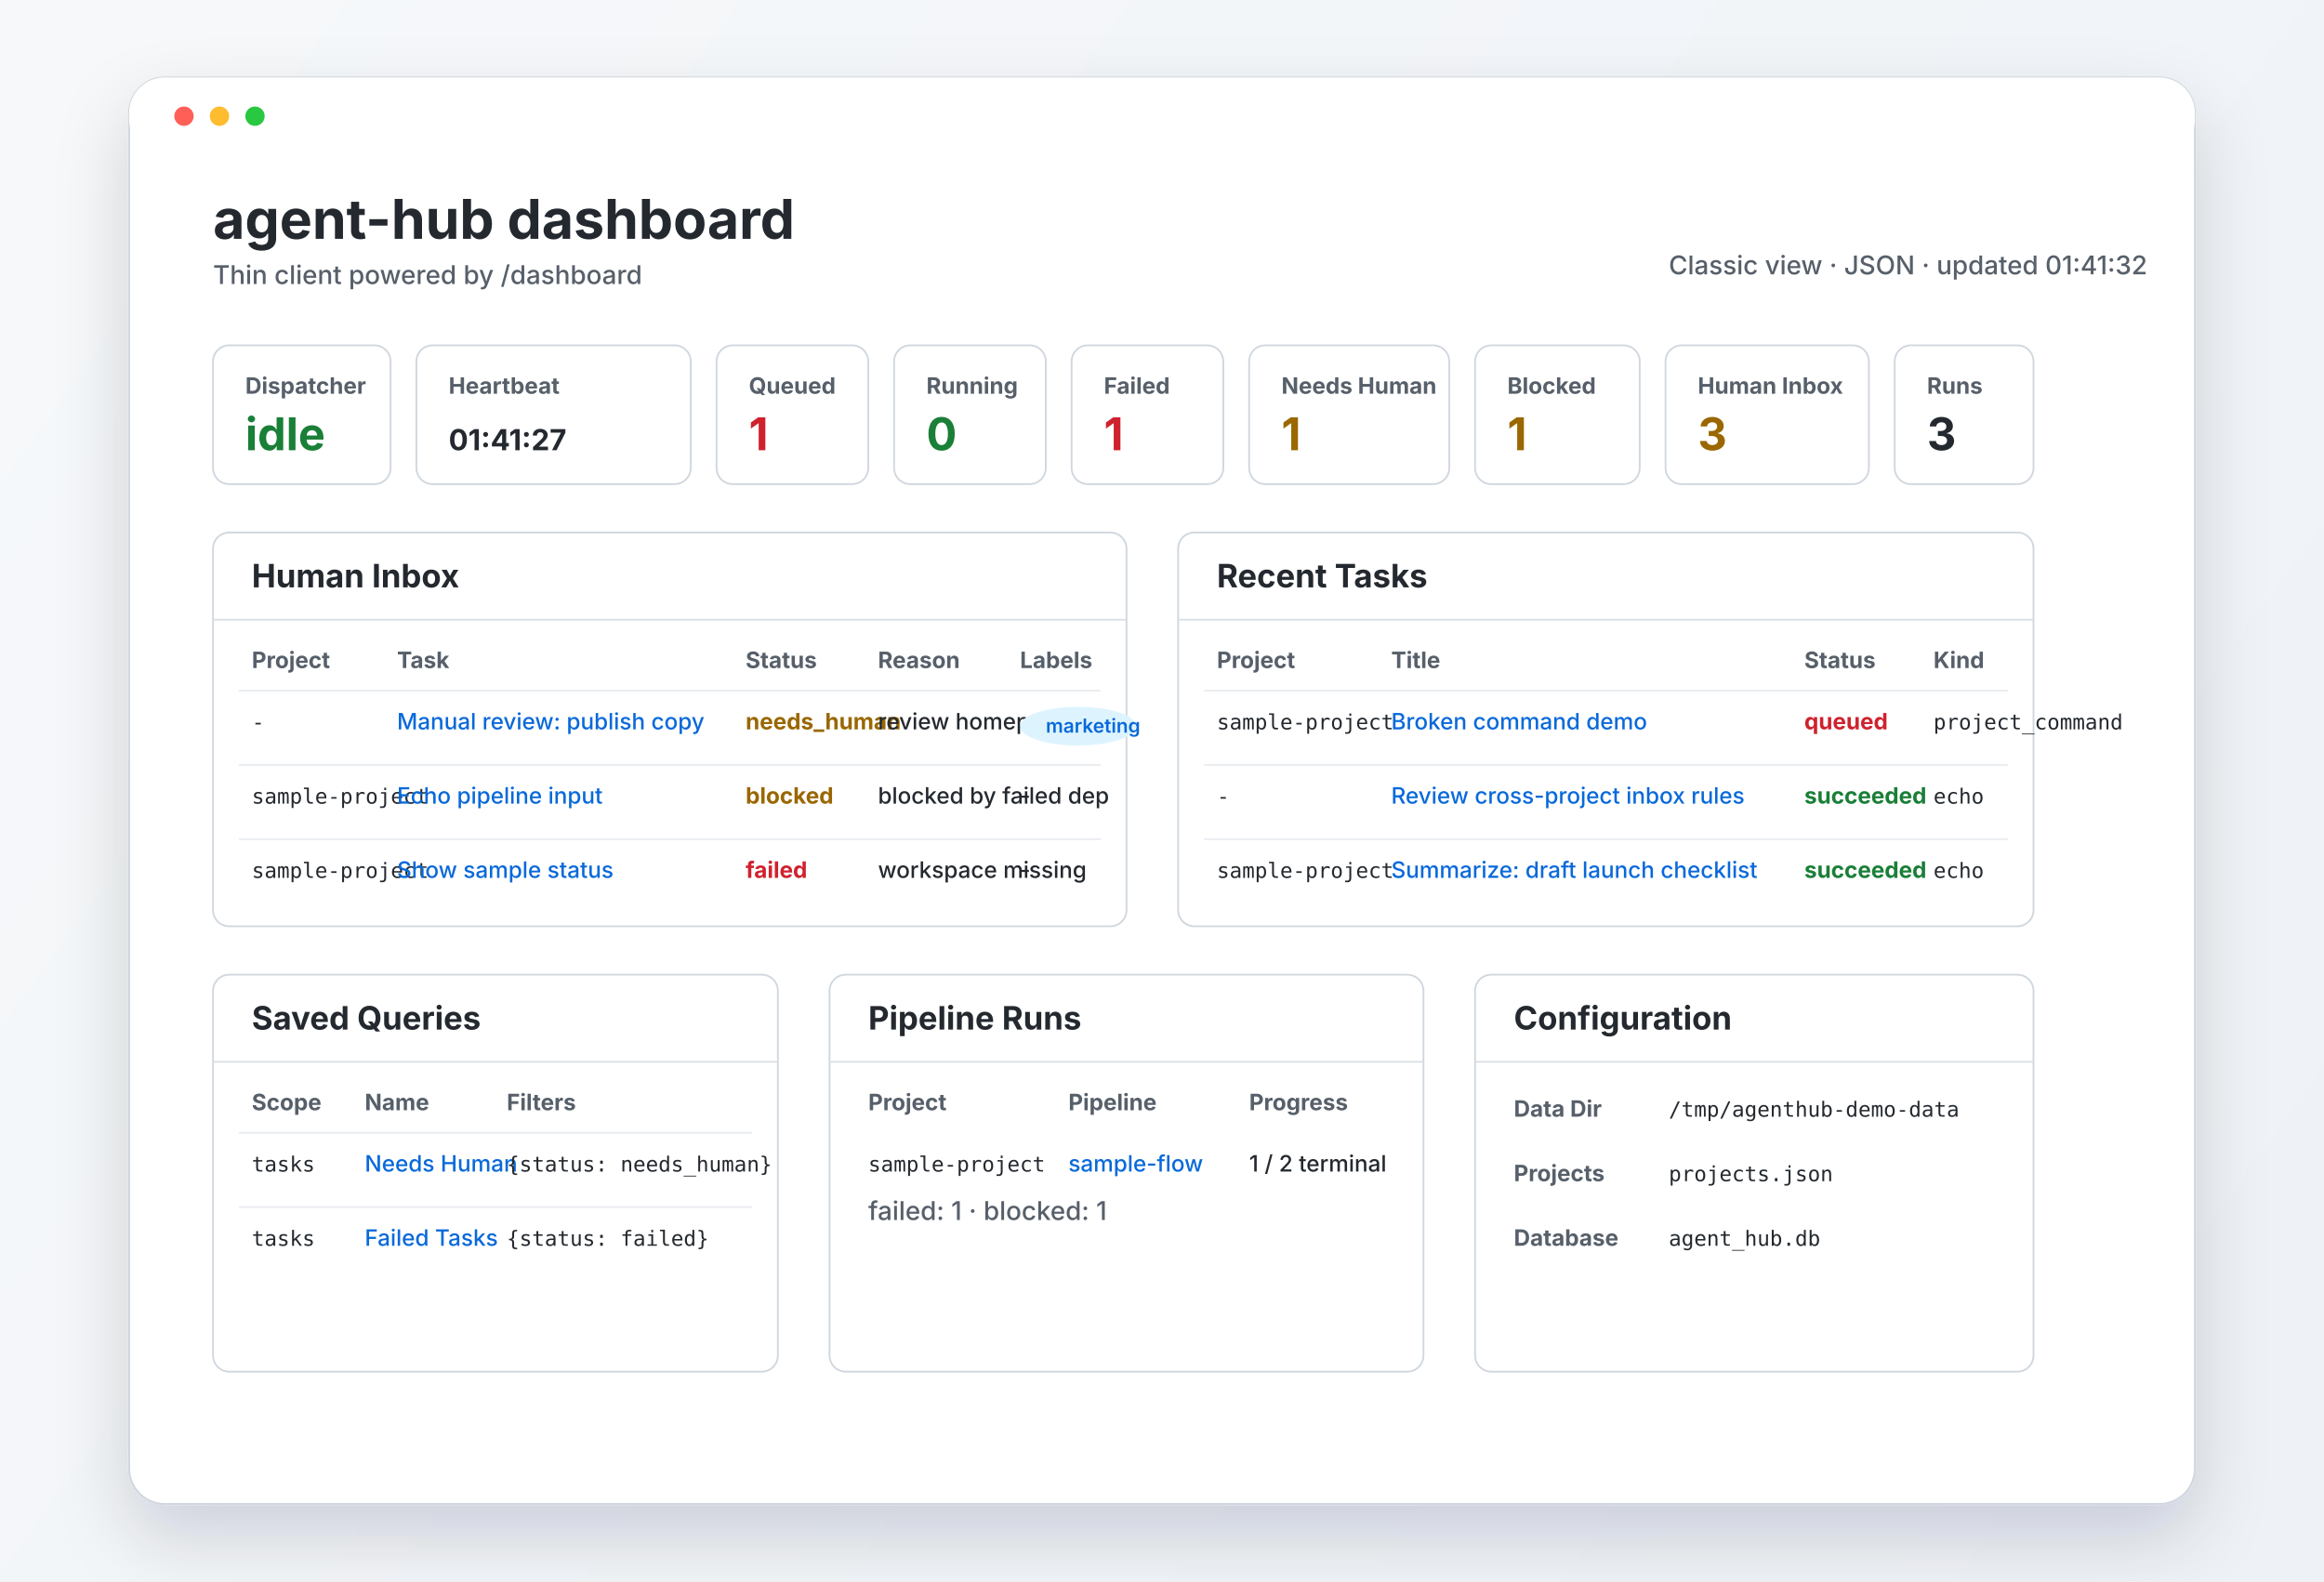
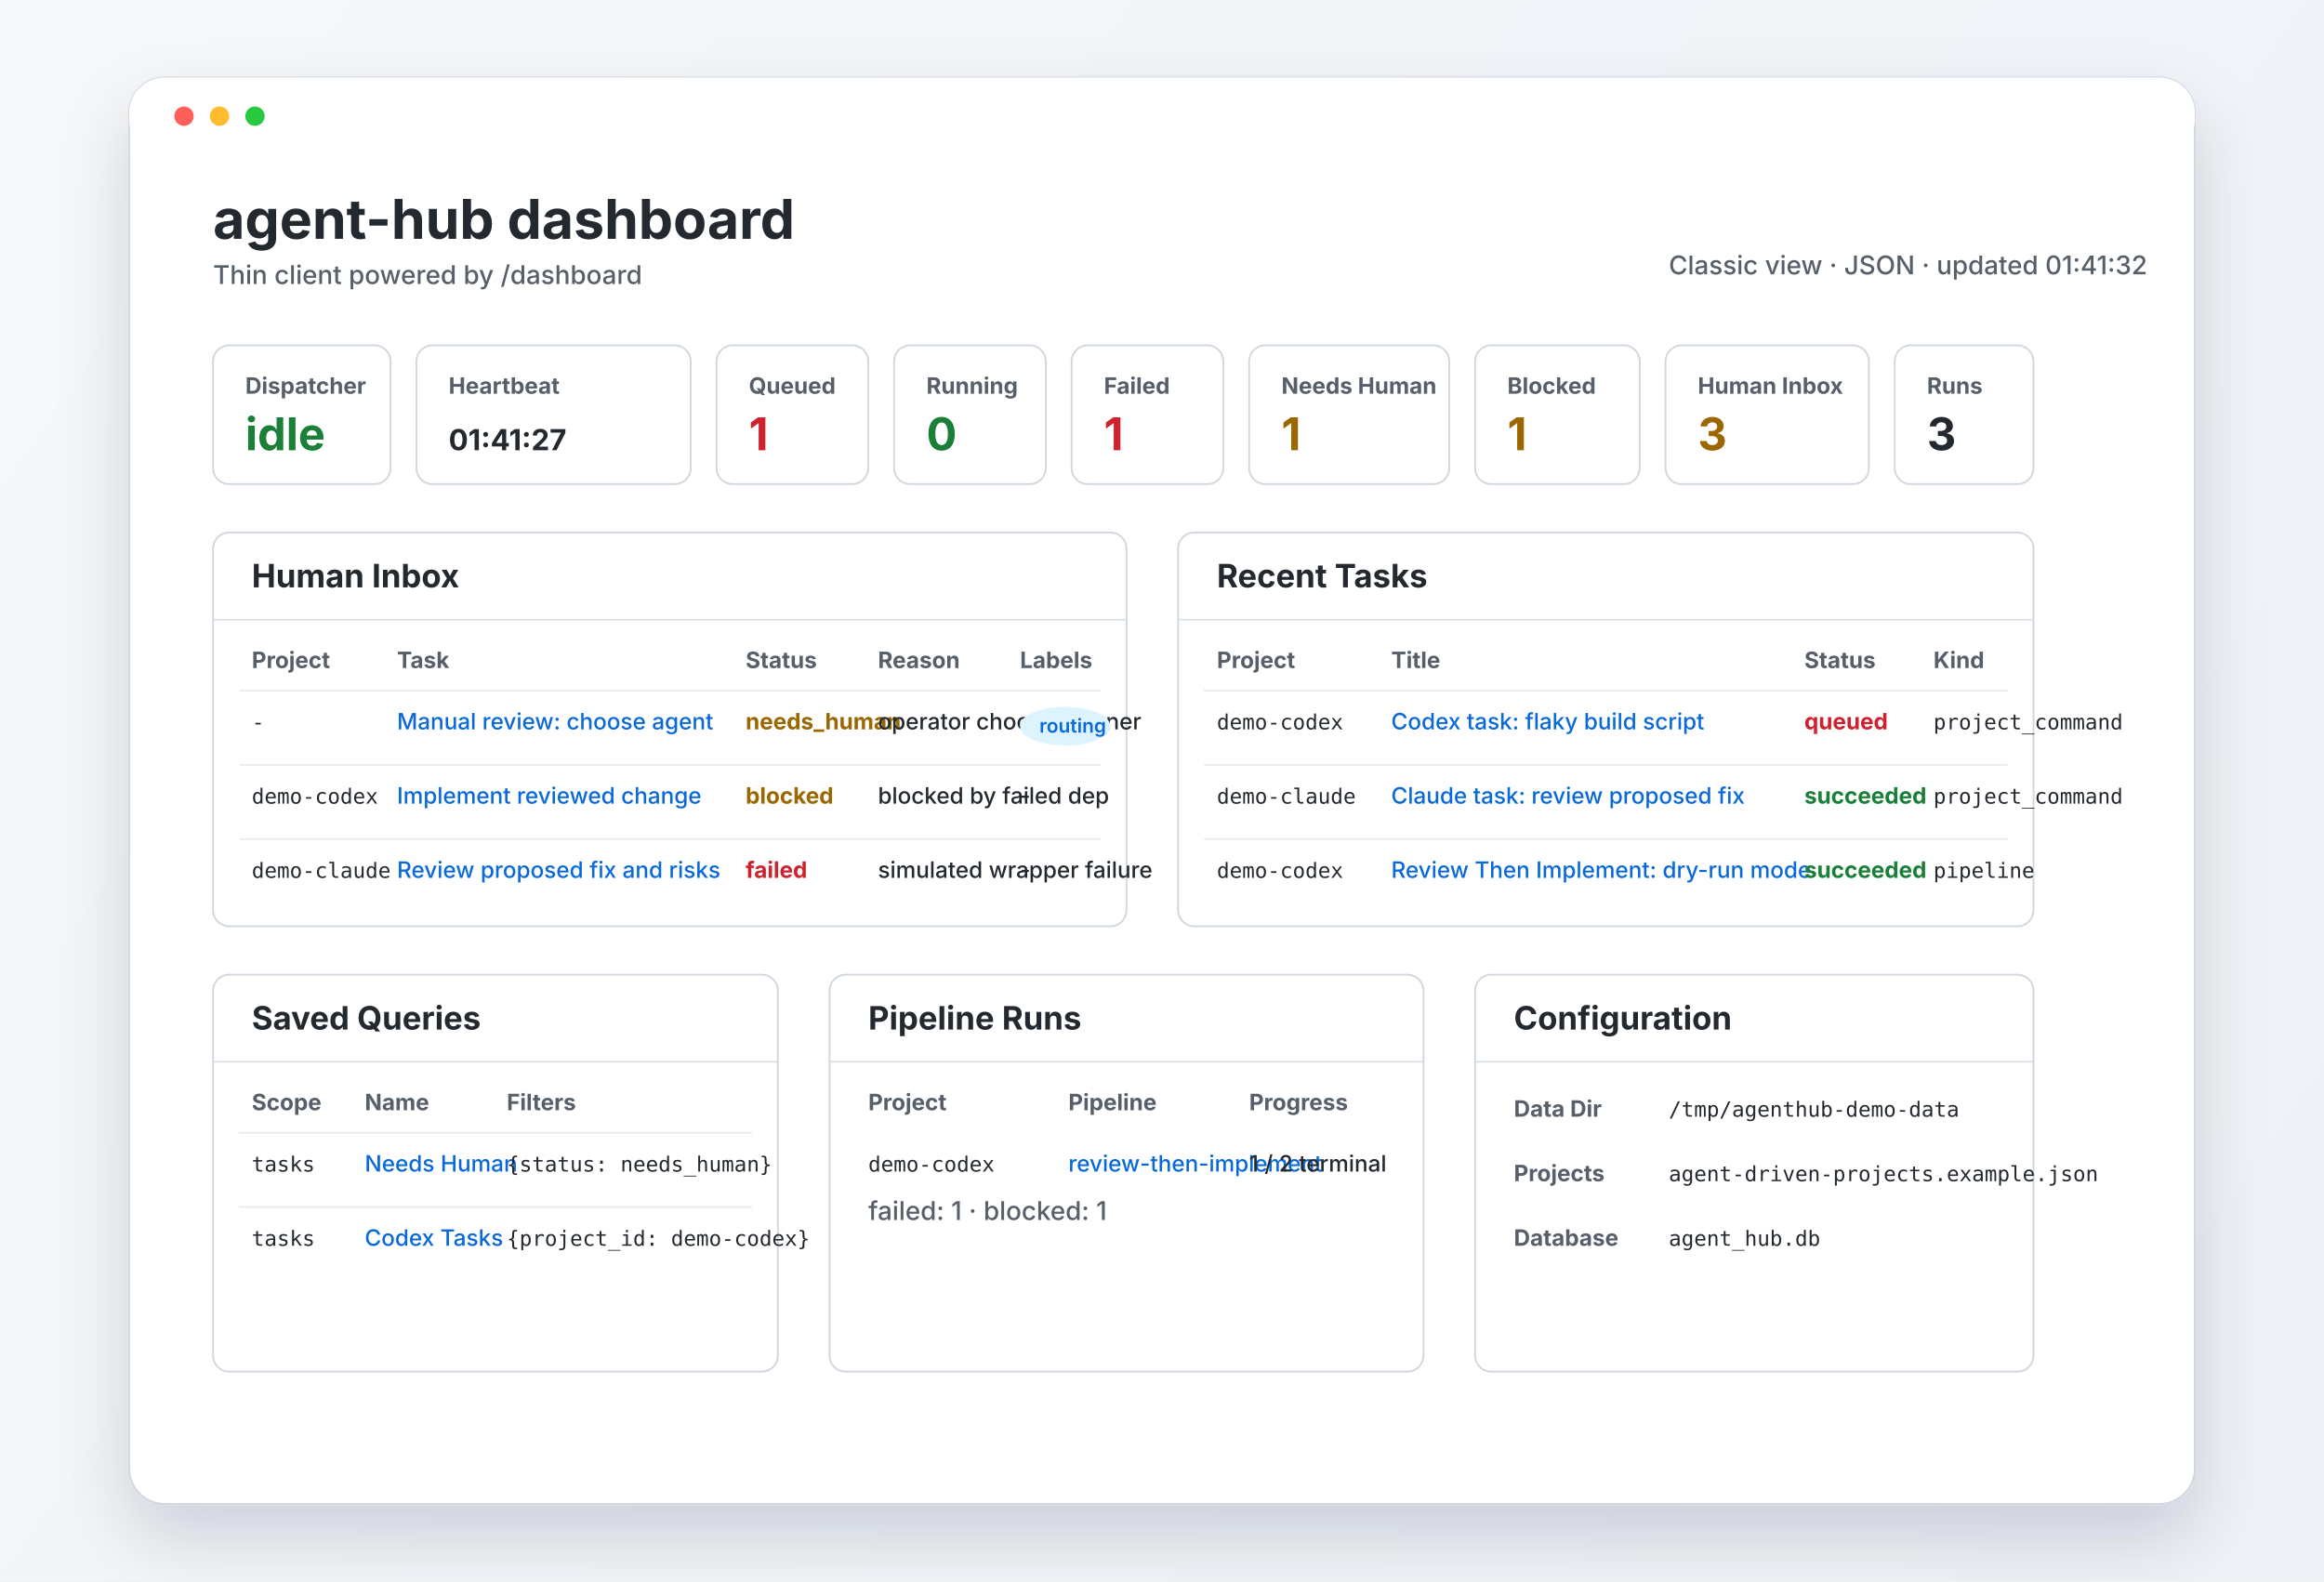
<svg xmlns="http://www.w3.org/2000/svg" width="1440" height="980" viewBox="0 0 1440 980" fill="none" role="img" aria-labelledby="title desc">
  <defs>
    <linearGradient id="bg" x1="80" y1="20" x2="1360" y2="940" gradientUnits="userSpaceOnUse">
      <stop stop-color="#F6F8FA" />
      <stop offset="1" stop-color="#EEF2F7" />
    </linearGradient>
    <filter id="shadow" x="0" y="0" width="1440" height="980" filterUnits="userSpaceOnUse" color-interpolation-filters="sRGB">
      <feDropShadow dx="0" dy="20" stdDeviation="22" flood-color="#0B1020" flood-opacity="0.16" />
    </filter>
    <style>
      .frame { fill: white; stroke: #D0D7DE; stroke-width: 1.2; }
      .panel { fill: white; stroke: #D0D7DE; stroke-width: 1.1; }
      .muted { fill: #57606A; font: 500 16px Inter, Arial, sans-serif; }
      .title { fill: #24292F; font: 700 34px Inter, Arial, sans-serif; }
      .section-title { fill: #24292F; font: 700 20px Inter, Arial, sans-serif; }
      .card-k { fill: #57606A; font: 700 14px Inter, Arial, sans-serif; }
      .card-v { fill: #24292F; font: 700 28px Inter, Arial, sans-serif; }
      .ok { fill: #1A7F37; font: 700 28px Inter, Arial, sans-serif; }
      .warn { fill: #9A6700; font: 700 28px Inter, Arial, sans-serif; }
      .bad { fill: #CF222E; font: 700 28px Inter, Arial, sans-serif; }
      .th { fill: #57606A; font: 700 14px Inter, Arial, sans-serif; }
      .td { fill: #24292F; font: 500 14px Inter, Arial, sans-serif; }
      .code { fill: #24292F; font: 500 13px "SFMono-Regular", Consolas, monospace; }
      .link { fill: #0969DA; font: 500 14px Inter, Arial, sans-serif; }
      .pillText { fill: #0969DA; font: 600 12px Inter, Arial, sans-serif; }
    </style>
  </defs>
  <rect x="0" y="0" width="1440" height="980" fill="url(#bg)" />
  <rect x="80" y="48" width="1280" height="884" rx="22" class="frame" filter="url(#shadow)" />
  <rect x="80" y="48" width="1280" height="48" rx="22" fill="#FFFFFF" />
  <circle cx="114" cy="72" r="6" fill="#FF5F57" />
  <circle cx="136" cy="72" r="6" fill="#FEBC2E" />
  <circle cx="158" cy="72" r="6" fill="#28C840" />
  <text x="132" y="148" class="title">agent-hub dashboard</text>
  <text x="132" y="176" class="muted">Thin client powered by /dashboard</text>
  <text x="1034" y="170" class="muted">Classic view · JSON · updated 01:41:32</text>
  <g>
    <rect x="132" y="214" width="110" height="86" rx="10" class="panel" />
    <text x="152" y="244" class="card-k">Dispatcher</text>
    <text x="152" y="279" class="ok">idle</text>
    <rect x="258" y="214" width="170" height="86" rx="10" class="panel" />
    <text x="278" y="244" class="card-k">Heartbeat</text>
    <text x="278" y="279" class="card-v" style="font-size:18px;">01:41:27</text>
    <rect x="444" y="214" width="94" height="86" rx="10" class="panel" />
    <text x="464" y="244" class="card-k">Queued</text>
    <text x="464" y="279" class="bad">1</text>
    <rect x="554" y="214" width="94" height="86" rx="10" class="panel" />
    <text x="574" y="244" class="card-k">Running</text>
    <text x="574" y="279" class="ok">0</text>
    <rect x="664" y="214" width="94" height="86" rx="10" class="panel" />
    <text x="684" y="244" class="card-k">Failed</text>
    <text x="684" y="279" class="bad">1</text>
    <rect x="774" y="214" width="124" height="86" rx="10" class="panel" />
    <text x="794" y="244" class="card-k">Needs Human</text>
    <text x="794" y="279" class="warn">1</text>
    <rect x="914" y="214" width="102" height="86" rx="10" class="panel" />
    <text x="934" y="244" class="card-k">Blocked</text>
    <text x="934" y="279" class="warn">1</text>
    <rect x="1032" y="214" width="126" height="86" rx="10" class="panel" />
    <text x="1052" y="244" class="card-k">Human Inbox</text>
    <text x="1052" y="279" class="warn">3</text>
    <rect x="1174" y="214" width="86" height="86" rx="10" class="panel" />
    <text x="1194" y="244" class="card-k">Runs</text>
    <text x="1194" y="279" class="card-v">3</text>
  </g>
  <rect x="132" y="330" width="566" height="244" rx="10" class="panel" />
  <text x="156" y="364" class="section-title">Human Inbox</text>
  <line x1="132" y1="384" x2="698" y2="384" stroke="#D8DEE4" />
  <text x="156" y="414" class="th">Project</text>
  <text x="246" y="414" class="th">Task</text>
  <text x="462" y="414" class="th">Status</text>
  <text x="544" y="414" class="th">Reason</text>
  <text x="632" y="414" class="th">Labels</text>
  <line x1="148" y1="428" x2="682" y2="428" stroke="#E7EBEF" />
  <text x="156" y="452" class="code">-</text>
-   <text x="246" y="452" class="link">Manual review: publish copy</text>
+   <text x="246" y="452" class="link">Manual review: choose agent</text>
  <text x="462" y="452" class="warn" style="font-size:14px;">needs_human</text>
-   <text x="544" y="452" class="td">review homepage copy</text>
-   <rect x="632" y="438" width="72" height="24" rx="999" fill="#DDF4FF" />
-   <text x="648" y="454" class="pillText">marketing</text>
+   <text x="544" y="452" class="td">operator chooses owner</text>
+   <rect x="632" y="438" width="56" height="24" rx="999" fill="#DDF4FF" />
+   <text x="644" y="454" class="pillText">routing</text>
  <line x1="148" y1="474" x2="682" y2="474" stroke="#E7EBEF" />
-   <text x="156" y="498" class="code">sample-project</text>
-   <text x="246" y="498" class="link">Echo pipeline input</text>
+   <text x="156" y="498" class="code">demo-codex</text>
+   <text x="246" y="498" class="link">Implement reviewed change</text>
  <text x="462" y="498" class="warn" style="font-size:14px;">blocked</text>
  <text x="544" y="498" class="td">blocked by failed dep</text>
  <text x="632" y="498" class="td">-</text>
  <line x1="148" y1="520" x2="682" y2="520" stroke="#E7EBEF" />
-   <text x="156" y="544" class="code">sample-project</text>
-   <text x="246" y="544" class="link">Show sample status</text>
+   <text x="156" y="544" class="code">demo-claude</text>
+   <text x="246" y="544" class="link">Review proposed fix and risks</text>
  <text x="462" y="544" class="bad" style="font-size:14px;">failed</text>
-   <text x="544" y="544" class="td">workspace missing</text>
+   <text x="544" y="544" class="td">simulated wrapper failure</text>
  <text x="632" y="544" class="td">-</text>
  <rect x="730" y="330" width="530" height="244" rx="10" class="panel" />
  <text x="754" y="364" class="section-title">Recent Tasks</text>
  <line x1="730" y1="384" x2="1260" y2="384" stroke="#D8DEE4" />
  <text x="754" y="414" class="th">Project</text>
  <text x="862" y="414" class="th">Title</text>
  <text x="1118" y="414" class="th">Status</text>
  <text x="1198" y="414" class="th">Kind</text>
  <line x1="746" y1="428" x2="1244" y2="428" stroke="#E7EBEF" />
-   <text x="754" y="452" class="code">sample-project</text>
-   <text x="862" y="452" class="link">Broken command demo</text>
+   <text x="754" y="452" class="code">demo-codex</text>
+   <text x="862" y="452" class="link">Codex task: flaky build script</text>
  <text x="1118" y="452" class="bad" style="font-size:14px;">queued</text>
  <text x="1198" y="452" class="code">project_command</text>
  <line x1="746" y1="474" x2="1244" y2="474" stroke="#E7EBEF" />
-   <text x="754" y="498" class="code">-</text>
-   <text x="862" y="498" class="link">Review cross-project inbox rules</text>
+   <text x="754" y="498" class="code">demo-claude</text>
+   <text x="862" y="498" class="link">Claude task: review proposed fix</text>
  <text x="1118" y="498" class="ok" style="font-size:14px;">succeeded</text>
-   <text x="1198" y="498" class="code">echo</text>
+   <text x="1198" y="498" class="code">project_command</text>
  <line x1="746" y1="520" x2="1244" y2="520" stroke="#E7EBEF" />
-   <text x="754" y="544" class="code">sample-project</text>
-   <text x="862" y="544" class="link">Summarize: draft launch checklist</text>
+   <text x="754" y="544" class="code">demo-codex</text>
+   <text x="862" y="544" class="link">Review Then Implement: dry-run mode</text>
  <text x="1118" y="544" class="ok" style="font-size:14px;">succeeded</text>
-   <text x="1198" y="544" class="code">echo</text>
+   <text x="1198" y="544" class="code">pipeline</text>
  <rect x="132" y="604" width="350" height="246" rx="10" class="panel" />
  <text x="156" y="638" class="section-title">Saved Queries</text>
  <line x1="132" y1="658" x2="482" y2="658" stroke="#D8DEE4" />
  <text x="156" y="688" class="th">Scope</text>
  <text x="226" y="688" class="th">Name</text>
  <text x="314" y="688" class="th">Filters</text>
  <line x1="148" y1="702" x2="466" y2="702" stroke="#E7EBEF" />
  <text x="156" y="726" class="code">tasks</text>
  <text x="226" y="726" class="link">Needs Human</text>
  <text x="314" y="726" class="code">{status: needs_human}</text>
  <line x1="148" y1="748" x2="466" y2="748" stroke="#E7EBEF" />
  <text x="156" y="772" class="code">tasks</text>
-   <text x="226" y="772" class="link">Failed Tasks</text>
-   <text x="314" y="772" class="code">{status: failed}</text>
+   <text x="226" y="772" class="link">Codex Tasks</text>
+   <text x="314" y="772" class="code">{project_id: demo-codex}</text>
  <rect x="514" y="604" width="368" height="246" rx="10" class="panel" />
  <text x="538" y="638" class="section-title">Pipeline Runs</text>
  <line x1="514" y1="658" x2="882" y2="658" stroke="#D8DEE4" />
  <text x="538" y="688" class="th">Project</text>
  <text x="662" y="688" class="th">Pipeline</text>
  <text x="774" y="688" class="th">Progress</text>
-   <text x="538" y="726" class="code">sample-project</text>
-   <text x="662" y="726" class="link">sample-flow</text>
+   <text x="538" y="726" class="code">demo-codex</text>
+   <text x="662" y="726" class="link">review-then-implement</text>
  <text x="774" y="726" class="td">1 / 2 terminal</text>
  <text x="538" y="756" class="muted">failed: 1 · blocked: 1</text>
  <rect x="914" y="604" width="346" height="246" rx="10" class="panel" />
  <text x="938" y="638" class="section-title">Configuration</text>
  <line x1="914" y1="658" x2="1260" y2="658" stroke="#D8DEE4" />
  <text x="938" y="692" class="th">Data Dir</text>
  <text x="1034" y="692" class="code">/tmp/agenthub-demo-data</text>
  <text x="938" y="732" class="th">Projects</text>
-   <text x="1034" y="732" class="code">projects.json</text>
+   <text x="1034" y="732" class="code">agent-driven-projects.example.json</text>
  <text x="938" y="772" class="th">Database</text>
  <text x="1034" y="772" class="code">agent_hub.db</text>
</svg>
